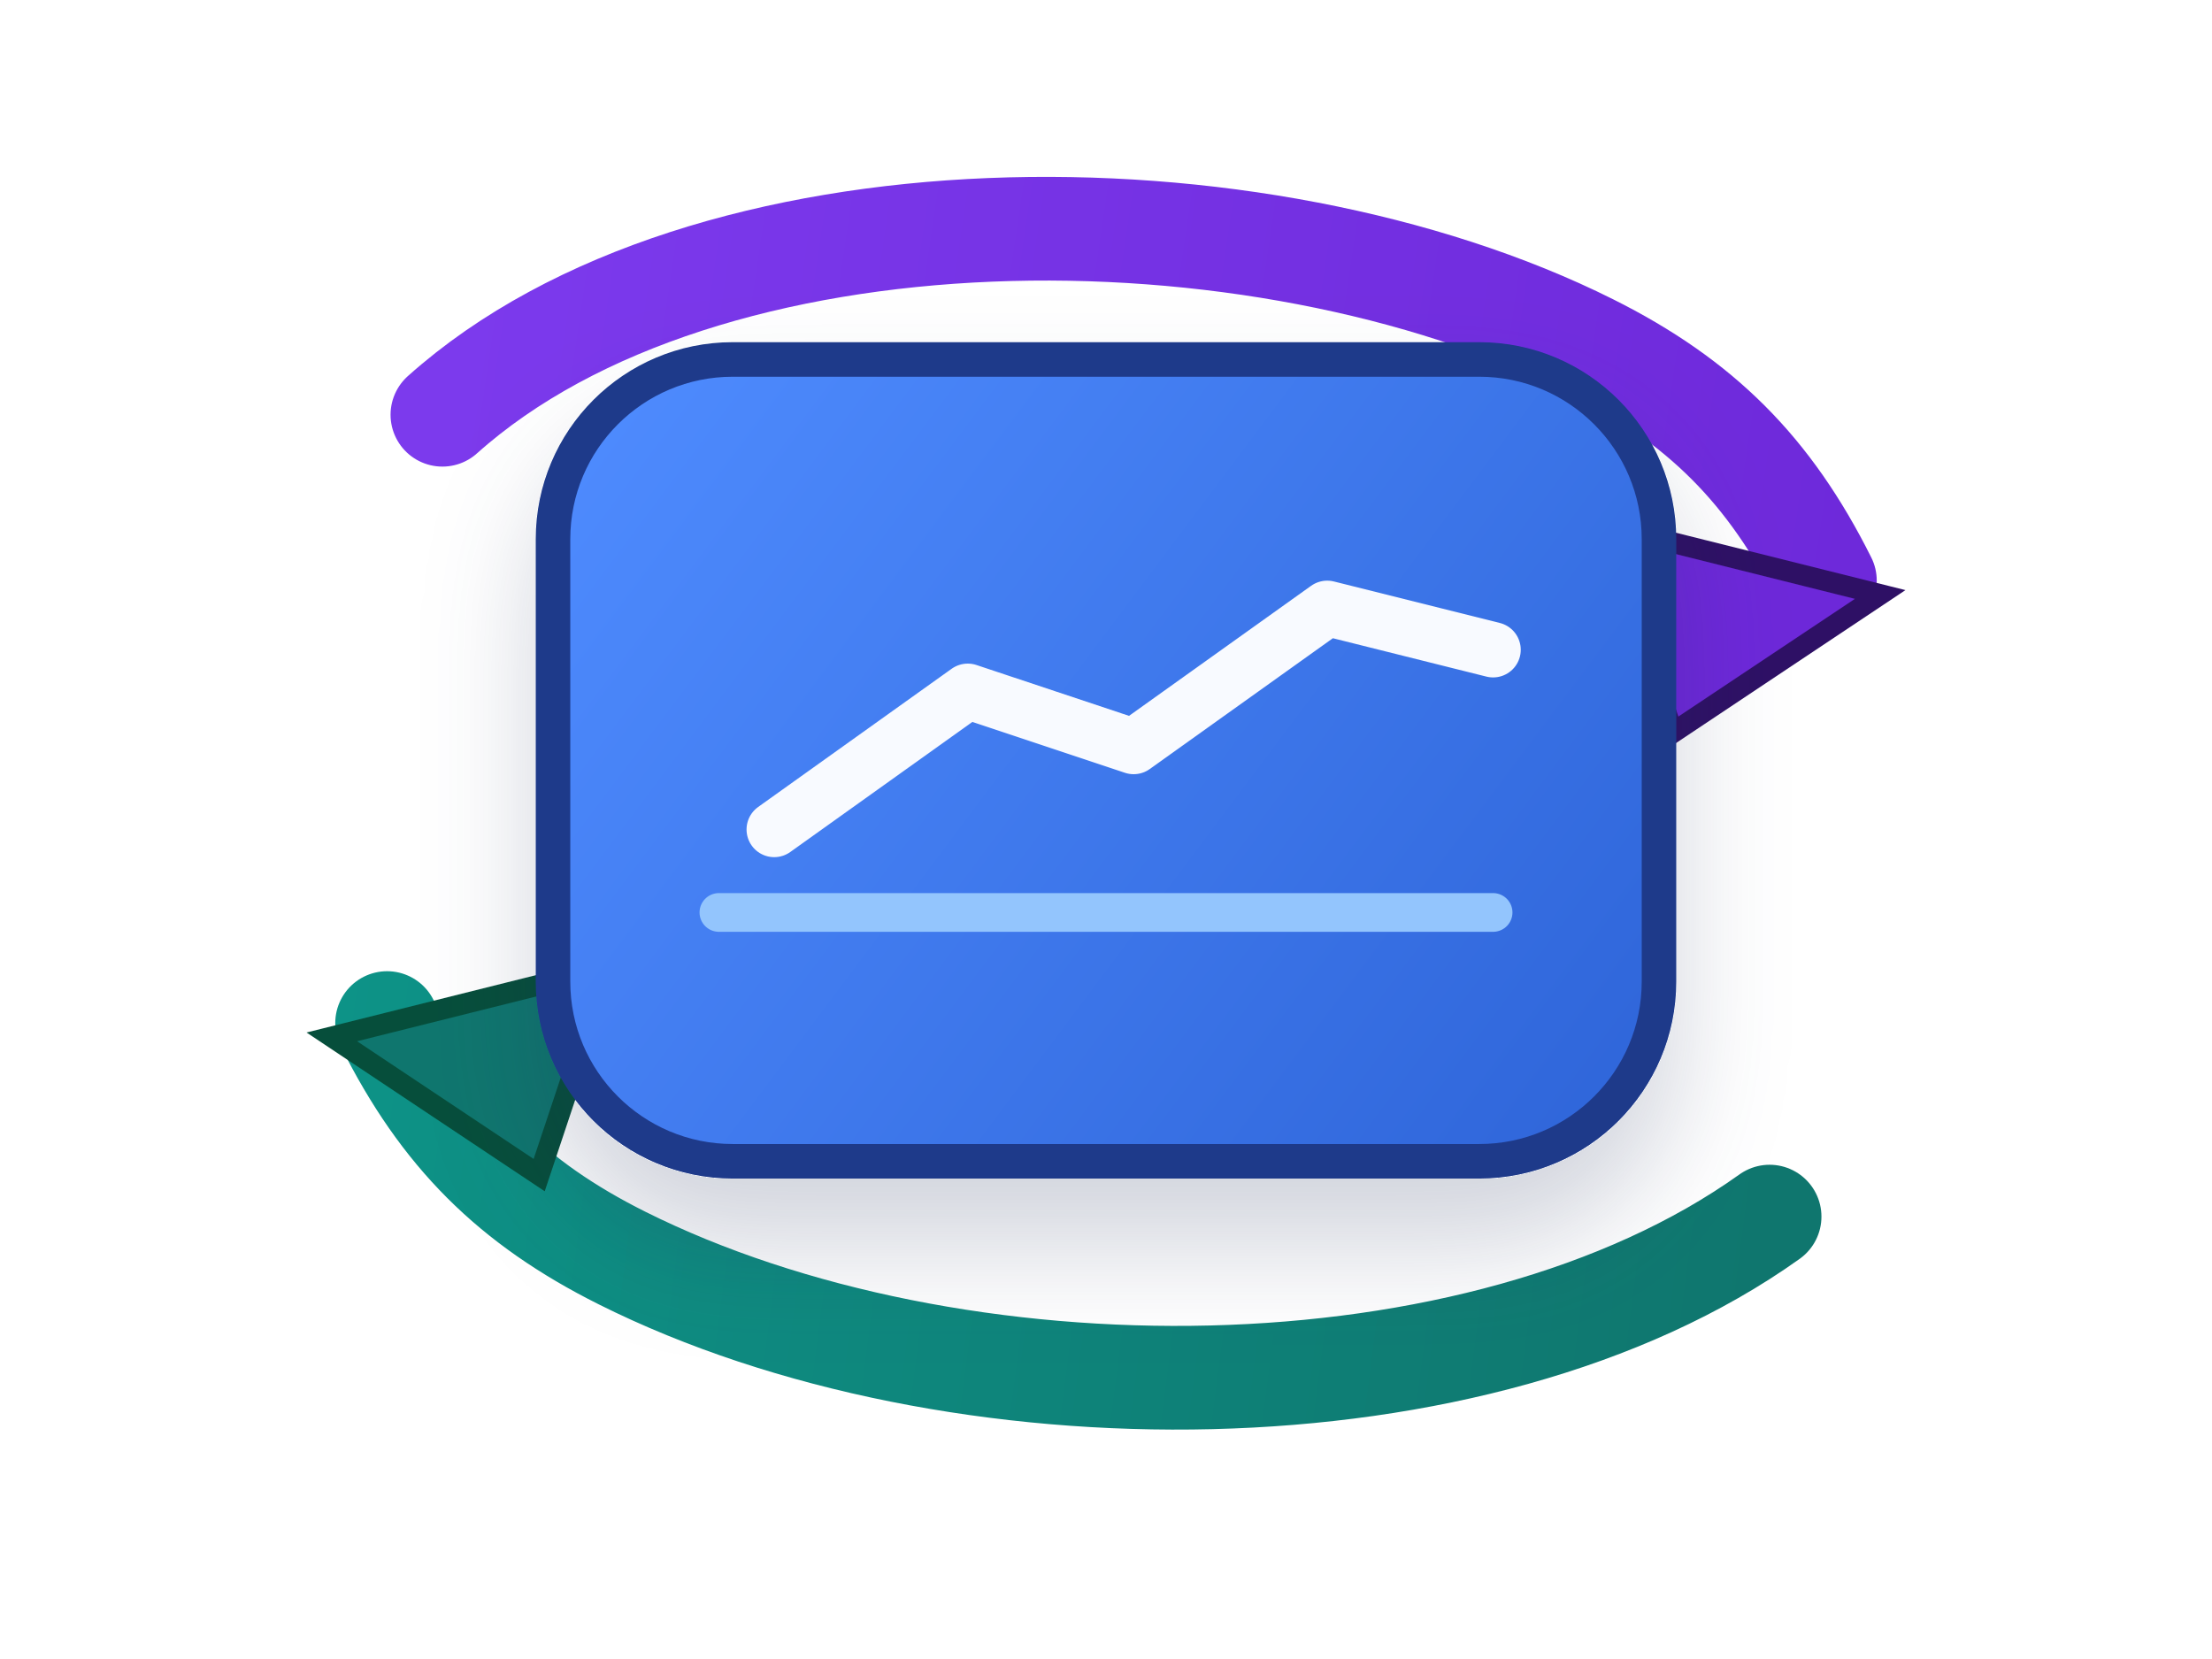
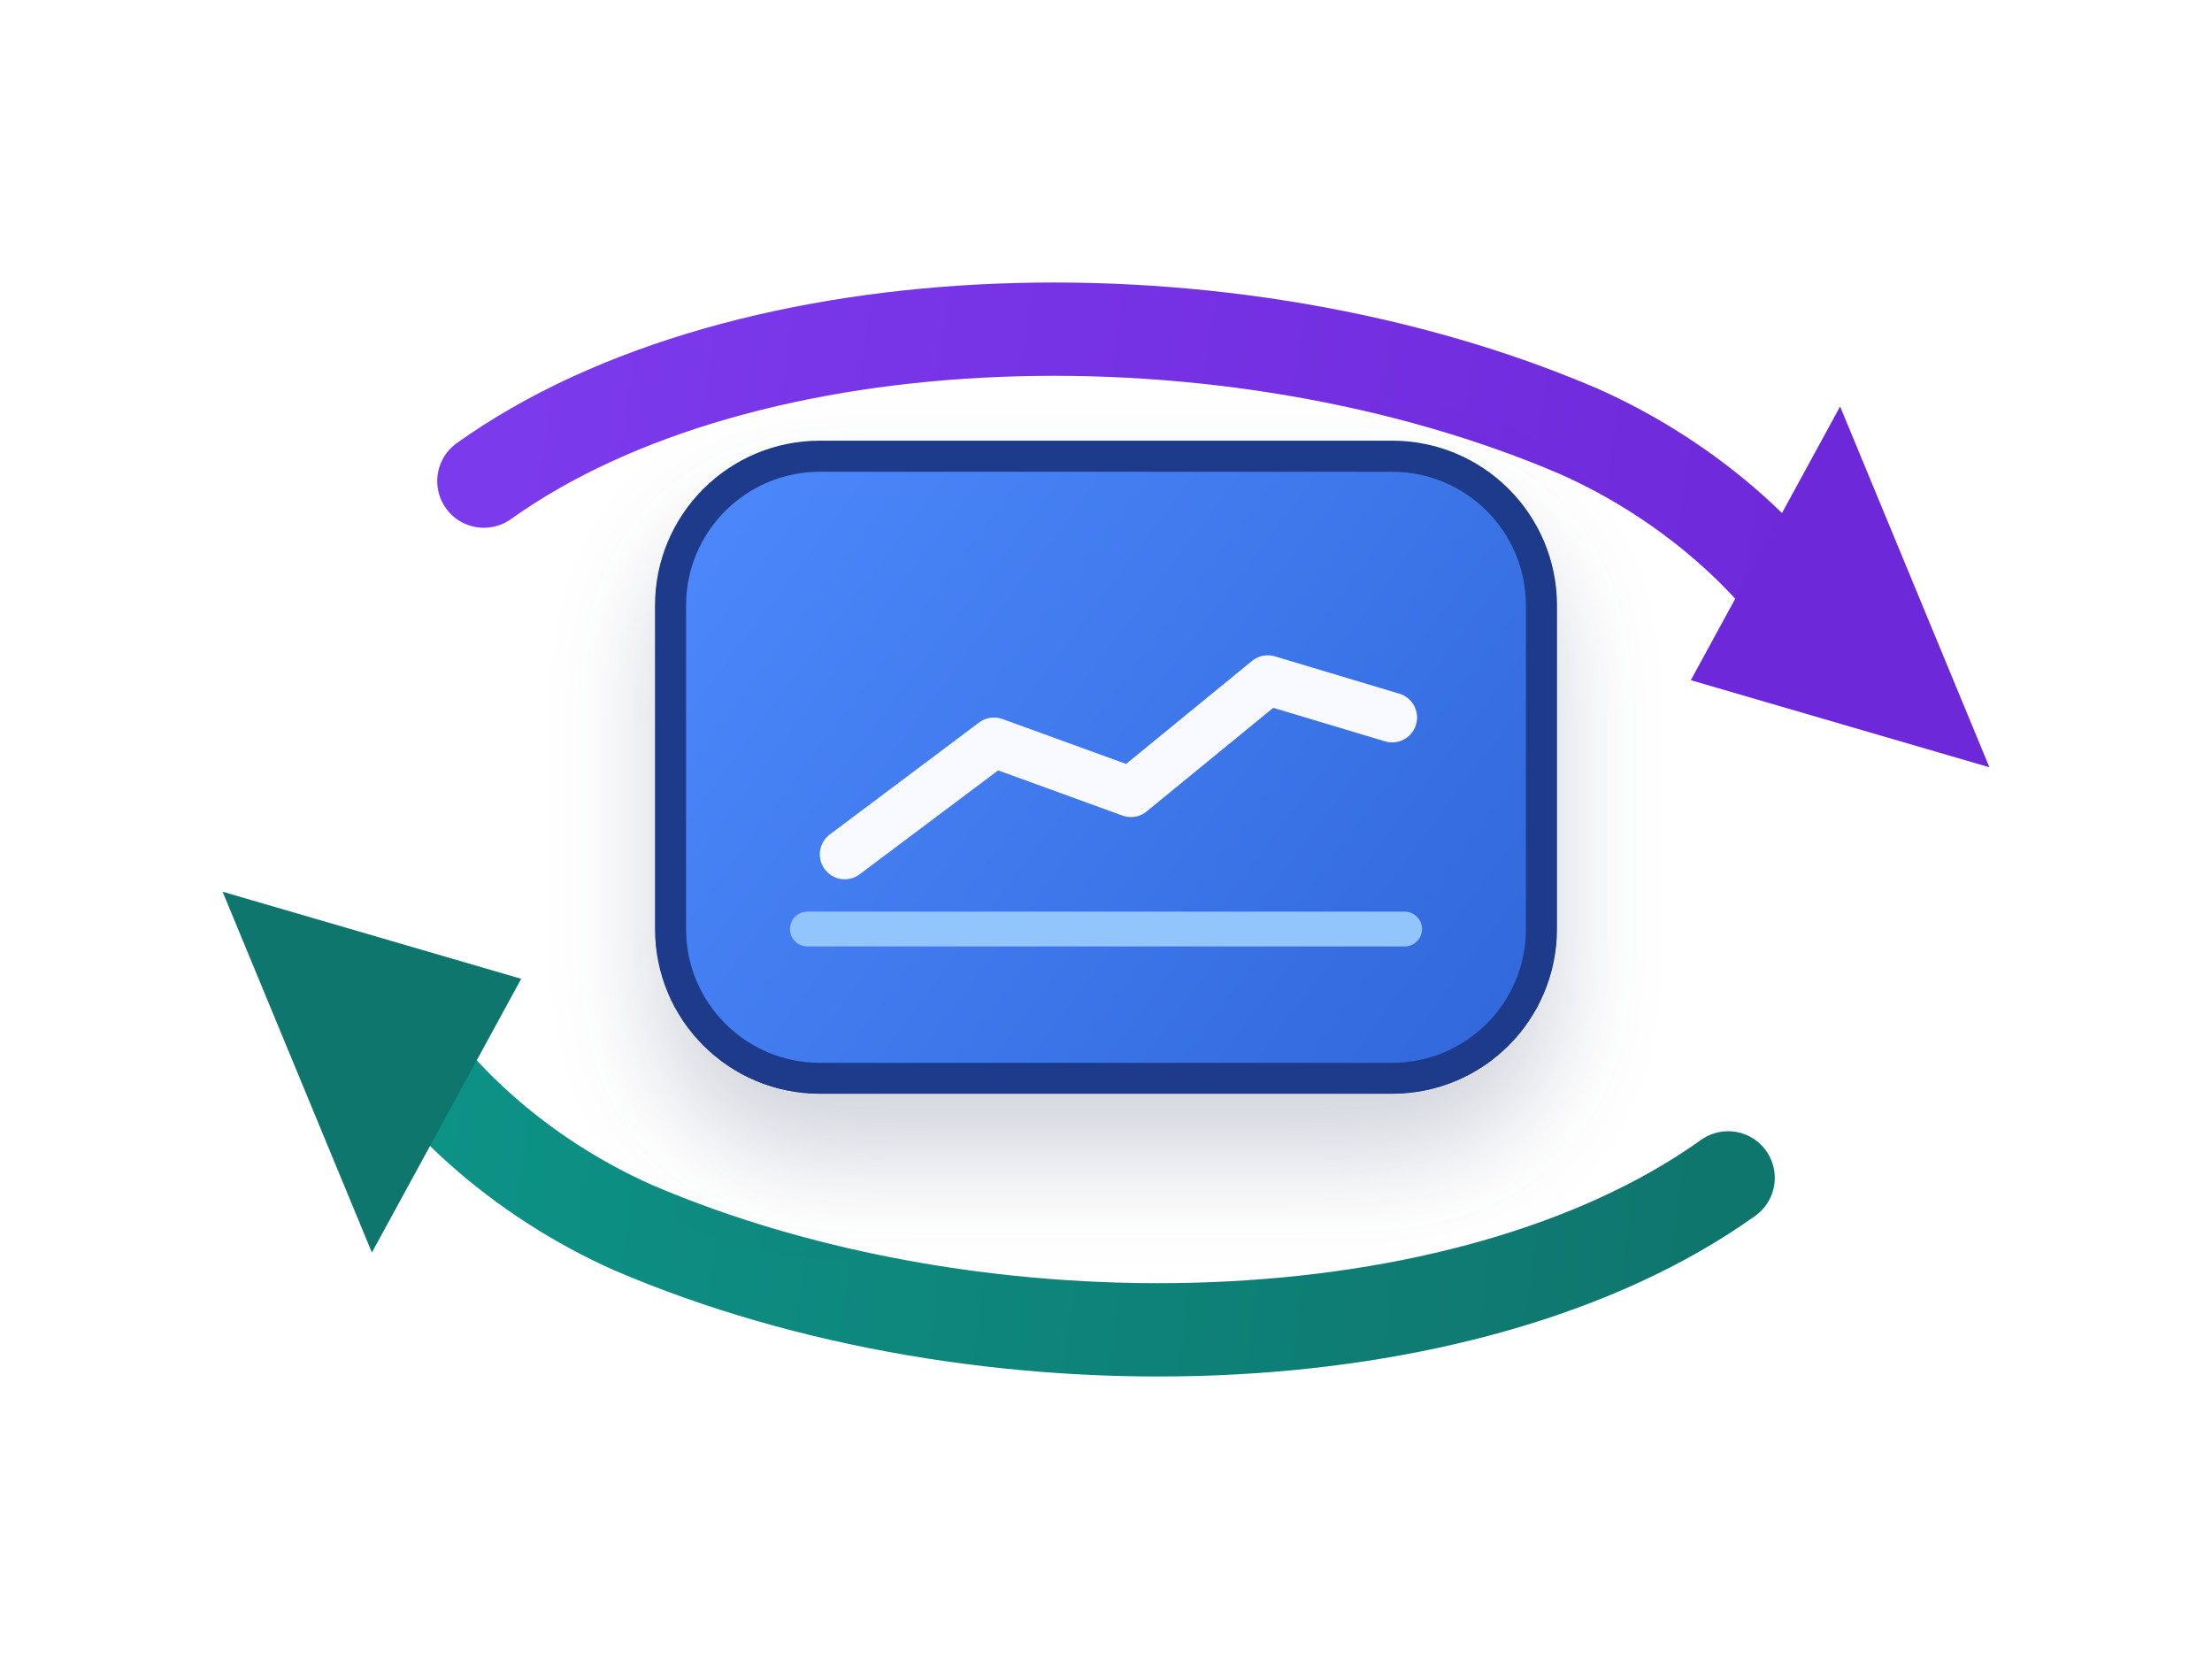
<svg xmlns="http://www.w3.org/2000/svg" width="160" height="120" viewBox="0 0 160 120" fill="none">
  <defs>
    <linearGradient id="boardFill" x1="40" y1="28" x2="120" y2="88" gradientUnits="userSpaceOnUse">
      <stop stop-color="#4F8CFF" />
      <stop offset="1" stop-color="#2D63D7" />
    </linearGradient>
    <linearGradient id="loopTop" x1="32" y1="28" x2="140" y2="44" gradientUnits="userSpaceOnUse">
      <stop stop-color="#7C3AED" />
      <stop offset="1" stop-color="#6D28D9" />
    </linearGradient>
    <linearGradient id="loopBottom" x1="20" y1="74" x2="128" y2="88" gradientUnits="userSpaceOnUse">
      <stop stop-color="#0D9488" />
      <stop offset="1" stop-color="#0F766E" />
    </linearGradient>
    <filter id="boardShadow" x="24" y="16" width="112" height="88" filterUnits="userSpaceOnUse" color-interpolation-filters="sRGB">
      <feFlood flood-opacity="0" result="BackgroundImageFix" />
      <feColorMatrix in="SourceAlpha" type="matrix" values="0 0 0 0 0 0 0 0 0 0 0 0 0 0 0 0 0 0 127 0" result="hardAlpha" />
      <feOffset dy="5" />
      <feGaussianBlur stdDeviation="4" />
      <feComposite in2="hardAlpha" operator="out" />
      <feColorMatrix type="matrix" values="0 0 0 0 0.118 0 0 0 0 0.173 0 0 0 0 0.341 0 0 0 0.2 0" />
      <feBlend mode="normal" in2="BackgroundImageFix" result="effect1_dropShadow_1_1" />
      <feBlend mode="normal" in="SourceGraphic" in2="effect1_dropShadow_1_1" result="shape" />
    </filter>
  </defs>
-   <path d="M32 30C51 13 91 13 115 25C123 29 128 34 132 42" stroke="url(#loopTop)" stroke-width="7.5" stroke-linecap="round" stroke-linejoin="round" />
-   <path d="M132 42L116 38L121 53L136 43Z" fill="#6D28D9" stroke="#2E1065" stroke-width="1.5" />
-   <path d="M128 88C107 103 69 103 45 91C37 87 32 82 28 74" stroke="url(#loopBottom)" stroke-width="7.5" stroke-linecap="round" stroke-linejoin="round" />
-   <path d="M28 74L44 70L39 85L24 75Z" fill="#0F766E" stroke="#064E3B" stroke-width="1.5" />
-   <g filter="url(#boardShadow)">
-     <rect x="40" y="26" width="80" height="58" rx="13" fill="url(#boardFill)" stroke="#1E3A8A" stroke-width="2.5" />
+   <g transform="translate(8 6) scale(0.9)">
+     <path d="M30 32C51 17 90 16 118 28C127 32 135 39 139 47" stroke="url(#loopTop)" stroke-width="7.5" stroke-linecap="round" stroke-linejoin="round" />
+     <path d="M151 55L127 48L139 26Z" fill="#6D28D9" />
  </g>
-   <path d="M52 66H108" stroke="#93C5FD" stroke-width="2.8" stroke-linecap="round" />
-   <path d="M56 60L70 50L82 54L96 44L108 47" stroke="#F8FAFF" stroke-width="4" stroke-linecap="round" stroke-linejoin="round" />
+   <g transform="translate(8 6) scale(0.9)">
+     <path d="M130 88C109 103 70 104 42 92C33 88 25 81 21 73" stroke="url(#loopBottom)" stroke-width="7.5" stroke-linecap="round" stroke-linejoin="round" />
+     <path d="M9 65L33 72L21 94Z" fill="#0F766E" />
+   </g>
+   <g transform="translate(8 6) scale(0.9)">
+     <g filter="url(#boardShadow)">
+       <rect x="45" y="30" width="70" height="50" rx="12" fill="url(#boardFill)" stroke="#1E3A8A" stroke-width="2.5" />
+     </g>
+     <path d="M56 68H104" stroke="#93C5FD" stroke-width="2.8" stroke-linecap="round" />
+     <path d="M59 62L71 53L82 57L93 48L103 51" stroke="#F8FAFF" stroke-width="4" stroke-linecap="round" stroke-linejoin="round" />
+   </g>
</svg>
